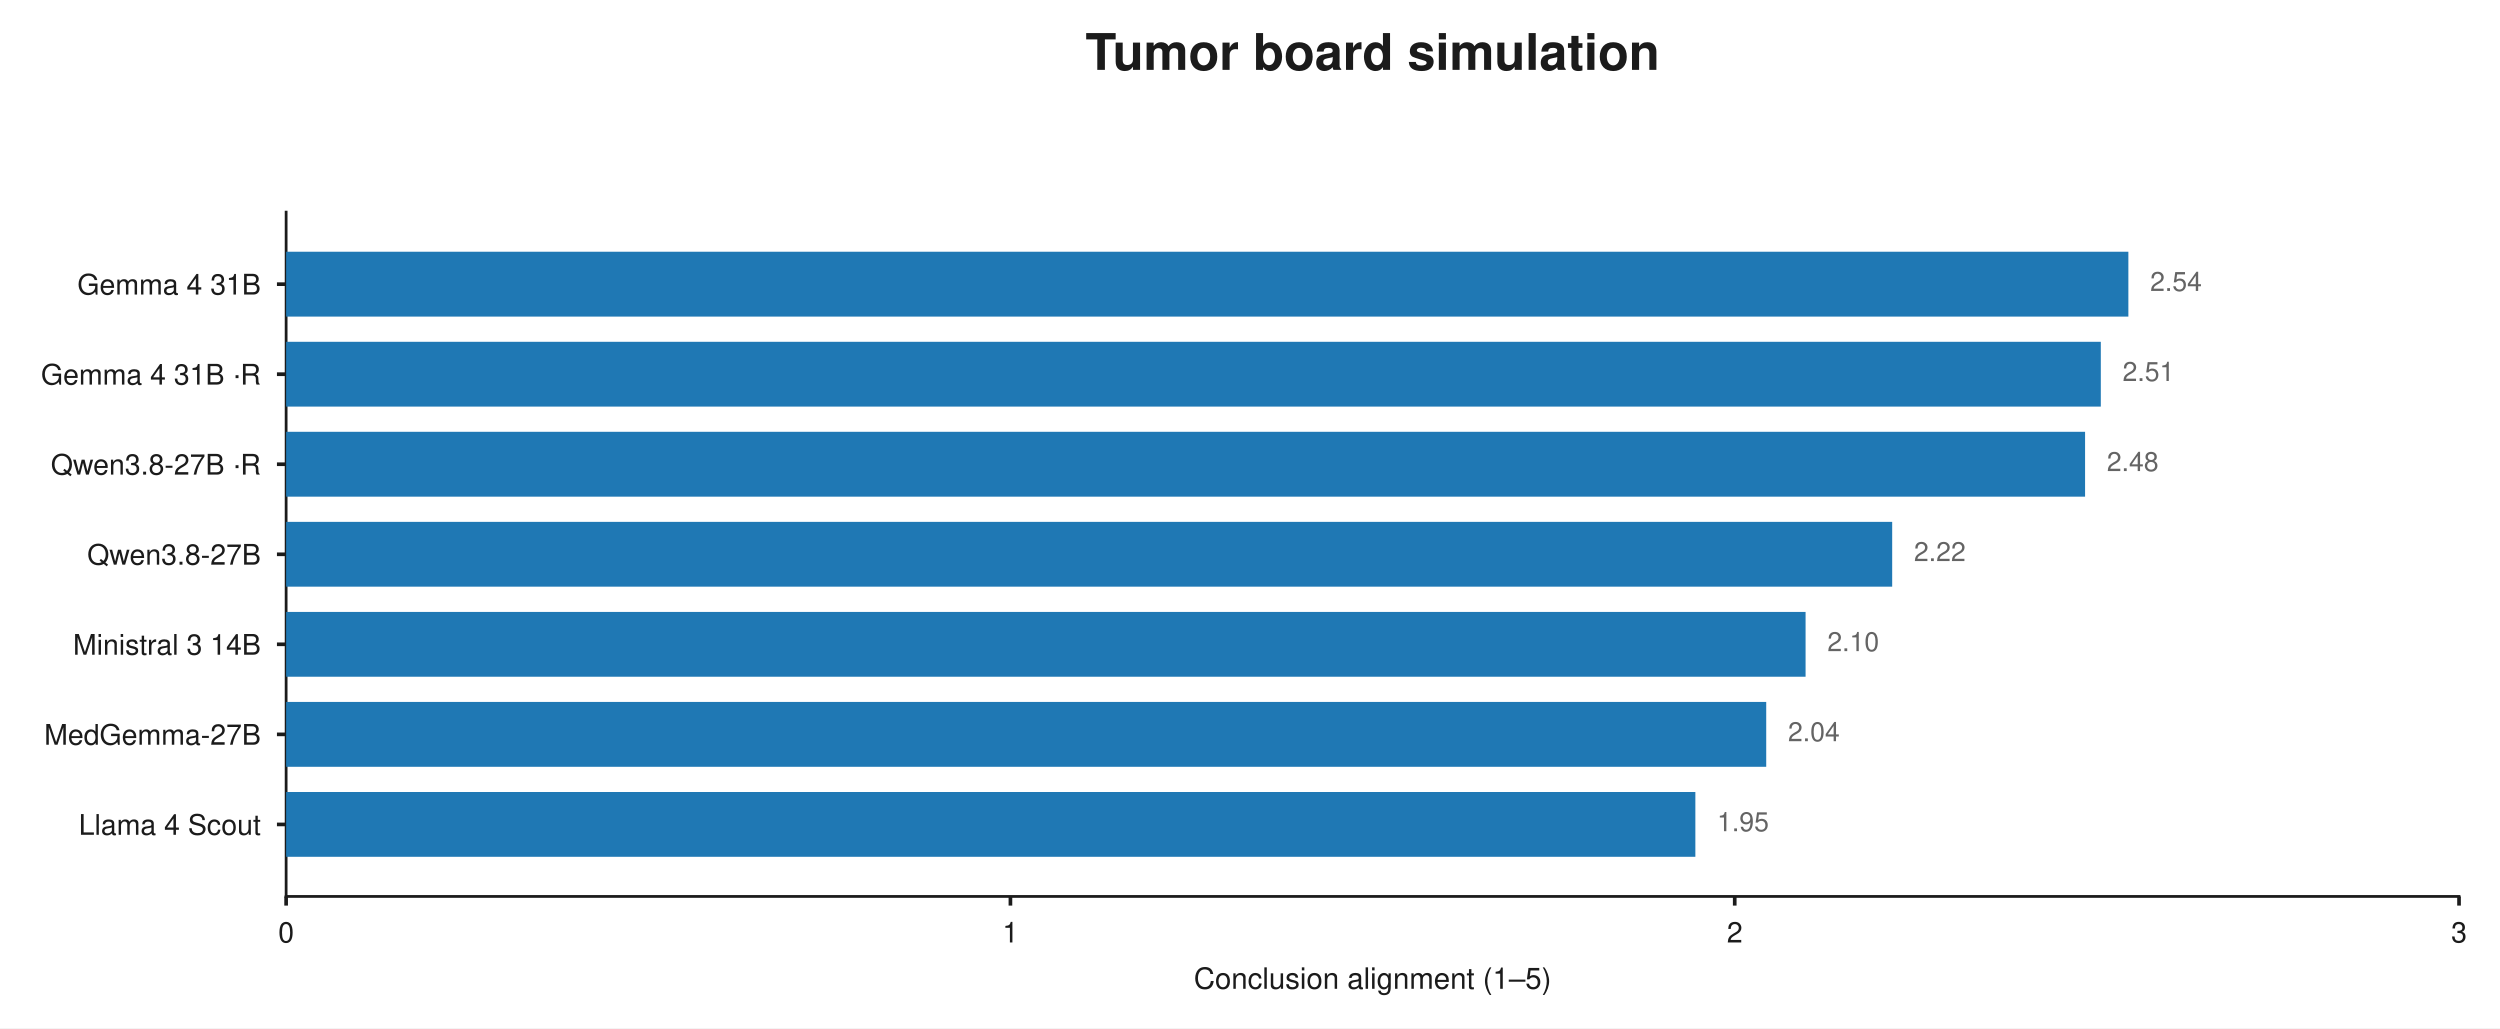
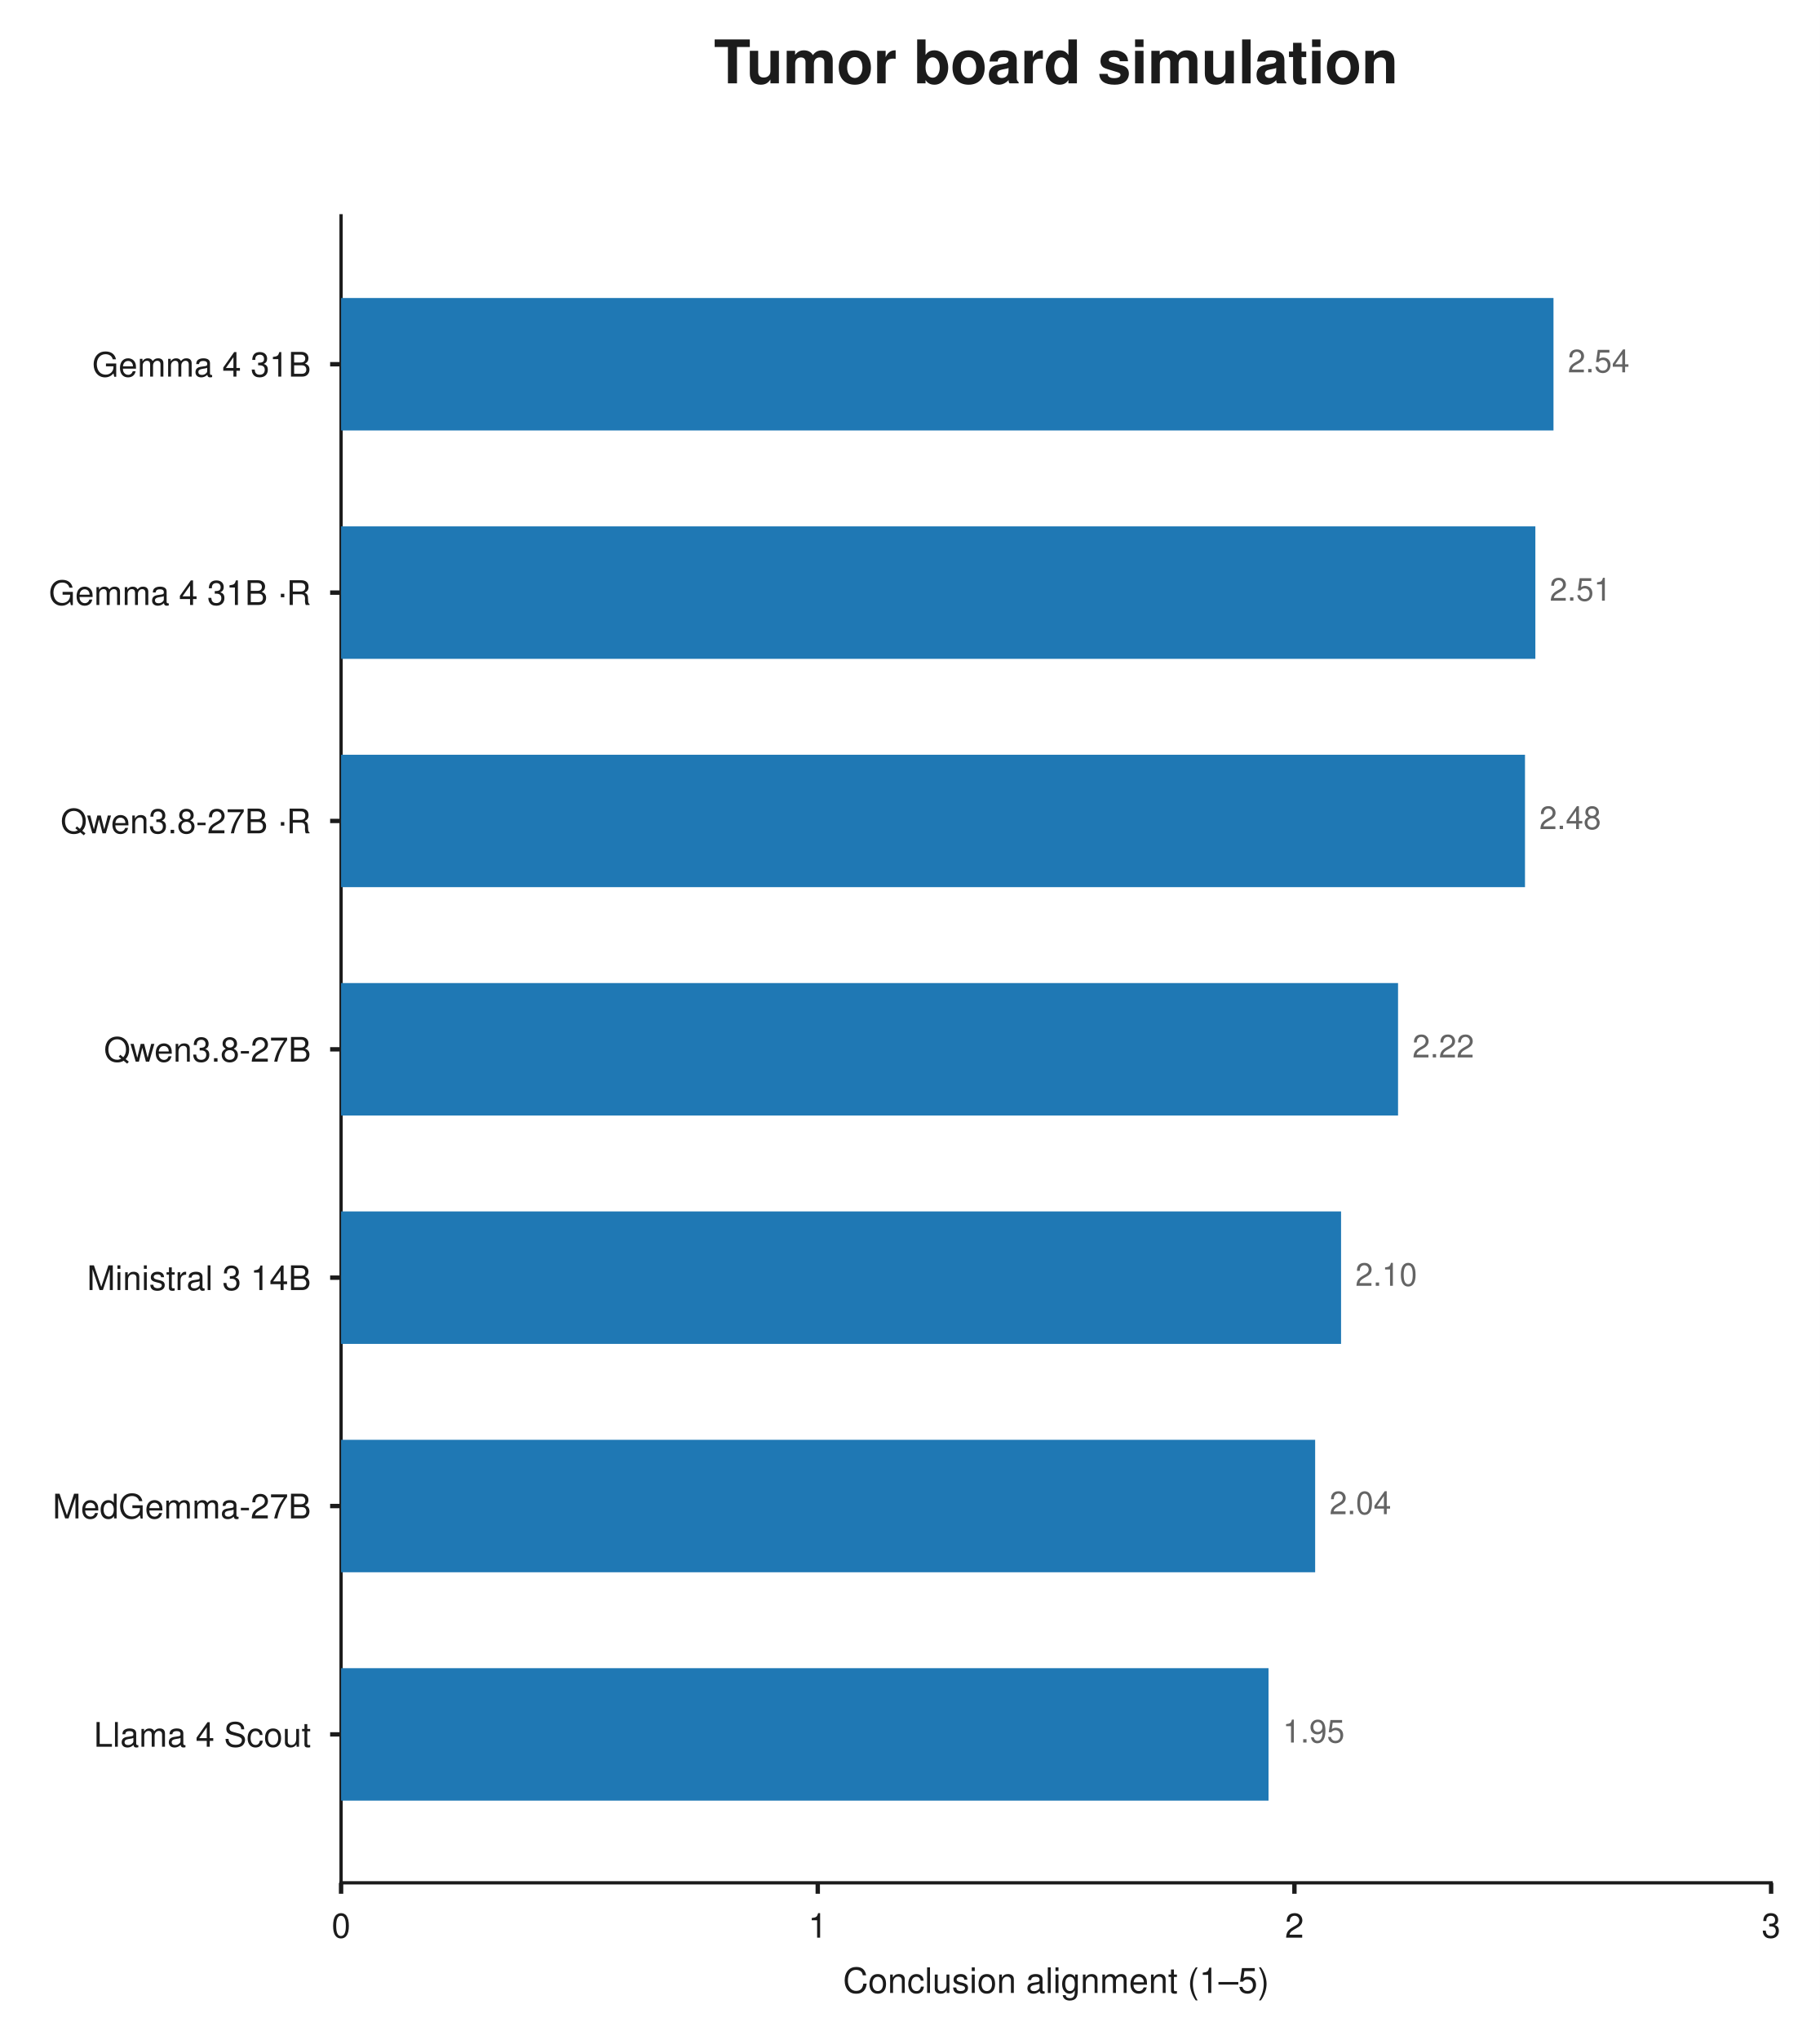
- <svg xmlns="http://www.w3.org/2000/svg" xmlns:xlink="http://www.w3.org/1999/xlink" width="544.483pt" height="223.947pt" viewBox="0 0 544.483 223.947" version="1.1">
+ <svg xmlns="http://www.w3.org/2000/svg" xmlns:xlink="http://www.w3.org/1999/xlink" width="332.505pt" height="372.608pt" viewBox="0 0 332.505 372.608" version="1.1">
  <defs>
    <style type="text/css">*{stroke-linejoin: round; stroke-linecap: butt}</style>
  </defs>
  <g id="figure_1">
    <g id="patch_1">
-       <path d="M 0 223.947  L 544.483 223.947  L 544.483 -0  L 0 -0  z " style="fill: #ffffff" />
+       <path d="M 0 372.608  L 332.505 372.608  L 332.505 0  L 0 0  z " style="fill: #ffffff" />
    </g>
    <g id="axes_1">
      <g id="patch_2">
-         <path d="M 62.316 195.239  L 535.56 195.239  L 535.56 46.199  L 62.316 46.199  z " style="fill: #ffffff" />
+         <path d="M 62.316 343.9  L 323.582 343.9  L 323.582 39.416  L 62.316 39.416  z " style="fill: #ffffff" />
      </g>
      <g id="matplotlib.axis_1">
        <g id="xtick_1">
          <g id="line2d_1">
            <defs>
-               <path id="m43401917cc" d="M 0 0  L 0 2  " style="stroke: #1b1b1b; stroke-width: 0.8" />
+               <path id="m6bf479ea86" d="M 0 0  L 0 2  " style="stroke: #1b1b1b; stroke-width: 0.8" />
            </defs>
            <g>
-               <use xlink:href="#m43401917cc" x="62.316" y="195.239" style="fill: #1b1b1b; stroke: #1b1b1b; stroke-width: 0.8" />
+               <use xlink:href="#m6bf479ea86" x="62.316" y="343.9" style="fill: #1b1b1b; stroke: #1b1b1b; stroke-width: 0.8" />
            </g>
          </g>
          <g id="text_1">
-             <text style="font-size: 6.2px; font-family: 'Helvetica', 'Nimbus Sans', 'Arial', 'Liberation Sans', 'DejaVu Sans', sans-serif; text-anchor: middle; fill: #1b1b1b" x="62.316" y="205.259" transform="rotate(-0 62.3155 205.259)">0</text>
+             <text style="font-size: 6.2px; font-family: 'Helvetica', 'Nimbus Sans', 'Arial', 'Liberation Sans', 'DejaVu Sans', sans-serif; text-anchor: middle; fill: #1b1b1b" x="62.316" y="353.92" transform="rotate(-0 62.3155 353.92)">0</text>
          </g>
        </g>
        <g id="xtick_2">
          <g id="line2d_2">
            <g>
-               <use xlink:href="#m43401917cc" x="220.064" y="195.239" style="fill: #1b1b1b; stroke: #1b1b1b; stroke-width: 0.8" />
+               <use xlink:href="#m6bf479ea86" x="149.404" y="343.9" style="fill: #1b1b1b; stroke: #1b1b1b; stroke-width: 0.8" />
            </g>
          </g>
          <g id="text_2">
-             <text style="font-size: 6.2px; font-family: 'Helvetica', 'Nimbus Sans', 'Arial', 'Liberation Sans', 'DejaVu Sans', sans-serif; text-anchor: middle; fill: #1b1b1b" x="220.064" y="205.259" transform="rotate(-0 220.0635 205.259)">1</text>
+             <text style="font-size: 6.2px; font-family: 'Helvetica', 'Nimbus Sans', 'Arial', 'Liberation Sans', 'DejaVu Sans', sans-serif; text-anchor: middle; fill: #1b1b1b" x="149.404" y="353.92" transform="rotate(-0 149.4043 353.92)">1</text>
          </g>
        </g>
        <g id="xtick_3">
          <g id="line2d_3">
            <g>
-               <use xlink:href="#m43401917cc" x="377.812" y="195.239" style="fill: #1b1b1b; stroke: #1b1b1b; stroke-width: 0.8" />
+               <use xlink:href="#m6bf479ea86" x="236.493" y="343.9" style="fill: #1b1b1b; stroke: #1b1b1b; stroke-width: 0.8" />
            </g>
          </g>
          <g id="text_3">
-             <text style="font-size: 6.2px; font-family: 'Helvetica', 'Nimbus Sans', 'Arial', 'Liberation Sans', 'DejaVu Sans', sans-serif; text-anchor: middle; fill: #1b1b1b" x="377.812" y="205.259" transform="rotate(-0 377.8116 205.259)">2</text>
+             <text style="font-size: 6.2px; font-family: 'Helvetica', 'Nimbus Sans', 'Arial', 'Liberation Sans', 'DejaVu Sans', sans-serif; text-anchor: middle; fill: #1b1b1b" x="236.493" y="353.92" transform="rotate(-0 236.4931 353.92)">2</text>
          </g>
        </g>
        <g id="xtick_4">
          <g id="line2d_4">
            <g>
-               <use xlink:href="#m43401917cc" x="535.56" y="195.239" style="fill: #1b1b1b; stroke: #1b1b1b; stroke-width: 0.8" />
+               <use xlink:href="#m6bf479ea86" x="323.582" y="343.9" style="fill: #1b1b1b; stroke: #1b1b1b; stroke-width: 0.8" />
            </g>
          </g>
          <g id="text_4">
-             <text style="font-size: 6.2px; font-family: 'Helvetica', 'Nimbus Sans', 'Arial', 'Liberation Sans', 'DejaVu Sans', sans-serif; text-anchor: middle; fill: #1b1b1b" x="535.56" y="205.259" transform="rotate(-0 535.5596 205.259)">3</text>
+             <text style="font-size: 6.2px; font-family: 'Helvetica', 'Nimbus Sans', 'Arial', 'Liberation Sans', 'DejaVu Sans', sans-serif; text-anchor: middle; fill: #1b1b1b" x="323.582" y="353.92" transform="rotate(-0 323.582 353.92)">3</text>
          </g>
        </g>
        <g id="text_5">
-           <text style="font-size: 6.4px; font-family: 'Helvetica', 'Nimbus Sans', 'Arial', 'Liberation Sans', 'DejaVu Sans', sans-serif; text-anchor: middle; fill: #1b1b1b" x="298.938" y="215.352" transform="rotate(-0 298.9375 215.3524)">Conclusion alignment  (1–5)</text>
+           <text style="font-size: 6.4px; font-family: 'Helvetica', 'Nimbus Sans', 'Arial', 'Liberation Sans', 'DejaVu Sans', sans-serif; text-anchor: middle; fill: #1b1b1b" x="192.949" y="364.013" transform="rotate(-0 192.9487 364.0134)">Conclusion alignment  (1–5)</text>
        </g>
      </g>
      <g id="matplotlib.axis_2">
        <g id="ytick_1">
          <g id="line2d_5">
            <defs>
-               <path id="m8b45a742c7" d="M 0 0  L -2 0  " style="stroke: #1b1b1b; stroke-width: 0.8" />
+               <path id="m2f5a0b1752" d="M 0 0  L -2 0  " style="stroke: #1b1b1b; stroke-width: 0.8" />
            </defs>
            <g>
-               <use xlink:href="#m8b45a742c7" x="62.316" y="179.55" style="fill: #1b1b1b; stroke: #1b1b1b; stroke-width: 0.8" />
+               <use xlink:href="#m2f5a0b1752" x="62.316" y="316.788" style="fill: #1b1b1b; stroke: #1b1b1b; stroke-width: 0.8" />
            </g>
          </g>
          <g id="text_6">
-             <text style="font-size: 6.2px; font-family: 'Helvetica', 'Nimbus Sans', 'Arial', 'Liberation Sans', 'DejaVu Sans', sans-serif; text-anchor: end; fill: #1b1b1b" x="56.816" y="181.81" transform="rotate(-0 56.8155 181.8105)">Llama 4 Scout</text>
+             <text style="font-size: 6.2px; font-family: 'Helvetica', 'Nimbus Sans', 'Arial', 'Liberation Sans', 'DejaVu Sans', sans-serif; text-anchor: end; fill: #1b1b1b" x="56.816" y="319.048" transform="rotate(-0 56.8155 319.0483)">Llama 4 Scout</text>
          </g>
        </g>
        <g id="ytick_2">
          <g id="line2d_6">
            <g>
-               <use xlink:href="#m8b45a742c7" x="62.316" y="159.94" style="fill: #1b1b1b; stroke: #1b1b1b; stroke-width: 0.8" />
+               <use xlink:href="#m2f5a0b1752" x="62.316" y="275.078" style="fill: #1b1b1b; stroke: #1b1b1b; stroke-width: 0.8" />
            </g>
          </g>
          <g id="text_7">
-             <text style="font-size: 6.2px; font-family: 'Helvetica', 'Nimbus Sans', 'Arial', 'Liberation Sans', 'DejaVu Sans', sans-serif; text-anchor: end; fill: #1b1b1b" x="56.816" y="162.2" transform="rotate(-0 56.8155 162.1999)">MedGemma-27B</text>
+             <text style="font-size: 6.2px; font-family: 'Helvetica', 'Nimbus Sans', 'Arial', 'Liberation Sans', 'DejaVu Sans', sans-serif; text-anchor: end; fill: #1b1b1b" x="56.816" y="277.338" transform="rotate(-0 56.8155 277.3383)">MedGemma-27B</text>
          </g>
        </g>
        <g id="ytick_3">
          <g id="line2d_7">
            <g>
-               <use xlink:href="#m8b45a742c7" x="62.316" y="140.329" style="fill: #1b1b1b; stroke: #1b1b1b; stroke-width: 0.8" />
+               <use xlink:href="#m2f5a0b1752" x="62.316" y="233.368" style="fill: #1b1b1b; stroke: #1b1b1b; stroke-width: 0.8" />
            </g>
          </g>
          <g id="text_8">
-             <text style="font-size: 6.2px; font-family: 'Helvetica', 'Nimbus Sans', 'Arial', 'Liberation Sans', 'DejaVu Sans', sans-serif; text-anchor: end; fill: #1b1b1b" x="56.816" y="142.589" transform="rotate(-0 56.8155 142.5894)">Ministral 3 14B</text>
+             <text style="font-size: 6.2px; font-family: 'Helvetica', 'Nimbus Sans', 'Arial', 'Liberation Sans', 'DejaVu Sans', sans-serif; text-anchor: end; fill: #1b1b1b" x="56.816" y="235.628" transform="rotate(-0 56.8155 235.6282)">Ministral 3 14B</text>
          </g>
        </g>
        <g id="ytick_4">
          <g id="line2d_8">
            <g>
-               <use xlink:href="#m8b45a742c7" x="62.316" y="120.719" style="fill: #1b1b1b; stroke: #1b1b1b; stroke-width: 0.8" />
+               <use xlink:href="#m2f5a0b1752" x="62.316" y="191.658" style="fill: #1b1b1b; stroke: #1b1b1b; stroke-width: 0.8" />
            </g>
          </g>
          <g id="text_9">
-             <text style="font-size: 6.2px; font-family: 'Helvetica', 'Nimbus Sans', 'Arial', 'Liberation Sans', 'DejaVu Sans', sans-serif; text-anchor: end; fill: #1b1b1b" x="56.816" y="122.979" transform="rotate(-0 56.8155 122.9789)">Qwen3.8-27B</text>
+             <text style="font-size: 6.2px; font-family: 'Helvetica', 'Nimbus Sans', 'Arial', 'Liberation Sans', 'DejaVu Sans', sans-serif; text-anchor: end; fill: #1b1b1b" x="56.816" y="193.918" transform="rotate(-0 56.8155 193.9181)">Qwen3.8-27B</text>
          </g>
        </g>
        <g id="ytick_5">
          <g id="line2d_9">
            <g>
-               <use xlink:href="#m8b45a742c7" x="62.316" y="101.108" style="fill: #1b1b1b; stroke: #1b1b1b; stroke-width: 0.8" />
+               <use xlink:href="#m2f5a0b1752" x="62.316" y="149.948" style="fill: #1b1b1b; stroke: #1b1b1b; stroke-width: 0.8" />
            </g>
          </g>
          <g id="text_10">
-             <text style="font-size: 6.2px; font-family: 'Helvetica', 'Nimbus Sans', 'Arial', 'Liberation Sans', 'DejaVu Sans', sans-serif; text-anchor: end; fill: #1b1b1b" x="56.816" y="103.368" transform="rotate(-0 56.8155 103.3684)">Qwen3.8-27B  ·R</text>
+             <text style="font-size: 6.2px; font-family: 'Helvetica', 'Nimbus Sans', 'Arial', 'Liberation Sans', 'DejaVu Sans', sans-serif; text-anchor: end; fill: #1b1b1b" x="56.816" y="152.208" transform="rotate(-0 56.8155 152.2081)">Qwen3.8-27B  ·R</text>
          </g>
        </g>
        <g id="ytick_6">
          <g id="line2d_10">
            <g>
-               <use xlink:href="#m8b45a742c7" x="62.316" y="81.498" style="fill: #1b1b1b; stroke: #1b1b1b; stroke-width: 0.8" />
+               <use xlink:href="#m2f5a0b1752" x="62.316" y="108.238" style="fill: #1b1b1b; stroke: #1b1b1b; stroke-width: 0.8" />
            </g>
          </g>
          <g id="text_11">
-             <text style="font-size: 6.2px; font-family: 'Helvetica', 'Nimbus Sans', 'Arial', 'Liberation Sans', 'DejaVu Sans', sans-serif; text-anchor: end; fill: #1b1b1b" x="56.816" y="83.758" transform="rotate(-0 56.8155 83.75784)">Gemma 4 31B  ·R</text>
+             <text style="font-size: 6.2px; font-family: 'Helvetica', 'Nimbus Sans', 'Arial', 'Liberation Sans', 'DejaVu Sans', sans-serif; text-anchor: end; fill: #1b1b1b" x="56.816" y="110.498" transform="rotate(-0 56.8155 110.498)">Gemma 4 31B  ·R</text>
          </g>
        </g>
        <g id="ytick_7">
          <g id="line2d_11">
            <g>
-               <use xlink:href="#m8b45a742c7" x="62.316" y="61.887" style="fill: #1b1b1b; stroke: #1b1b1b; stroke-width: 0.8" />
+               <use xlink:href="#m2f5a0b1752" x="62.316" y="66.528" style="fill: #1b1b1b; stroke: #1b1b1b; stroke-width: 0.8" />
            </g>
          </g>
          <g id="text_12">
-             <text style="font-size: 6.2px; font-family: 'Helvetica', 'Nimbus Sans', 'Arial', 'Liberation Sans', 'DejaVu Sans', sans-serif; text-anchor: end; fill: #1b1b1b" x="56.816" y="64.147" transform="rotate(-0 56.8155 64.14732)">Gemma 4 31B</text>
+             <text style="font-size: 6.2px; font-family: 'Helvetica', 'Nimbus Sans', 'Arial', 'Liberation Sans', 'DejaVu Sans', sans-serif; text-anchor: end; fill: #1b1b1b" x="56.816" y="68.788" transform="rotate(-0 56.8155 68.78795)">Gemma 4 31B</text>
          </g>
        </g>
      </g>
      <g id="patch_3">
-         <path d="M 62.316 195.239  L 62.316 46.199  " style="fill: none; stroke: #1b1b1b; stroke-width: 0.6; stroke-linejoin: miter; stroke-linecap: square" />
+         <path d="M 62.316 343.9  L 62.316 39.416  " style="fill: none; stroke: #1b1b1b; stroke-width: 0.6; stroke-linejoin: miter; stroke-linecap: square" />
      </g>
      <g id="patch_4">
-         <path d="M 62.316 195.239  L 535.56 195.239  " style="fill: none; stroke: #1b1b1b; stroke-width: 0.6; stroke-linejoin: miter; stroke-linecap: square" />
+         <path d="M 62.316 343.9  L 323.582 343.9  " style="fill: none; stroke: #1b1b1b; stroke-width: 0.6; stroke-linejoin: miter; stroke-linecap: square" />
      </g>
      <g id="patch_5">
-         <path d="M 62.316 186.61  L 369.238 186.61  L 369.238 172.491  L 62.316 172.491  z " clip-path="url(#p766e644709)" style="fill: #1f78b4" />
+         <path d="M 62.316 328.884  L 231.76 328.884  L 231.76 304.692  L 62.316 304.692  z " clip-path="url(#p908f32d0e1)" style="fill: #1f78b4" />
      </g>
      <g id="patch_6">
-         <path d="M 62.316 167  L 384.67 167  L 384.67 152.88  L 62.316 152.88  z " clip-path="url(#p766e644709)" style="fill: #1f78b4" />
+         <path d="M 62.316 287.174  L 240.28 287.174  L 240.28 262.982  L 62.316 262.982  z " clip-path="url(#p908f32d0e1)" style="fill: #1f78b4" />
      </g>
      <g id="patch_7">
-         <path d="M 62.316 147.389  L 393.243 147.389  L 393.243 133.27  L 62.316 133.27  z " clip-path="url(#p766e644709)" style="fill: #1f78b4" />
+         <path d="M 62.316 245.464  L 245.013 245.464  L 245.013 221.272  L 62.316 221.272  z " clip-path="url(#p908f32d0e1)" style="fill: #1f78b4" />
      </g>
      <g id="patch_8">
-         <path d="M 62.316 127.779  L 412.105 127.779  L 412.105 113.659  L 62.316 113.659  z " clip-path="url(#p766e644709)" style="fill: #1f78b4" />
+         <path d="M 62.316 203.754  L 255.425 203.754  L 255.425 179.562  L 62.316 179.562  z " clip-path="url(#p908f32d0e1)" style="fill: #1f78b4" />
      </g>
      <g id="patch_9">
-         <path d="M 62.316 108.168  L 454.114 108.168  L 454.114 94.048  L 62.316 94.048  z " clip-path="url(#p766e644709)" style="fill: #1f78b4" />
+         <path d="M 62.316 162.044  L 278.618 162.044  L 278.618 137.852  L 62.316 137.852  z " clip-path="url(#p908f32d0e1)" style="fill: #1f78b4" />
      </g>
      <g id="patch_10">
-         <path d="M 62.316 88.558  L 457.543 88.558  L 457.543 74.438  L 62.316 74.438  z " clip-path="url(#p766e644709)" style="fill: #1f78b4" />
+         <path d="M 62.316 120.334  L 280.511 120.334  L 280.511 96.142  L 62.316 96.142  z " clip-path="url(#p908f32d0e1)" style="fill: #1f78b4" />
      </g>
      <g id="patch_11">
-         <path d="M 62.316 68.947  L 463.544 68.947  L 463.544 54.827  L 62.316 54.827  z " clip-path="url(#p766e644709)" style="fill: #1f78b4" />
+         <path d="M 62.316 78.624  L 283.824 78.624  L 283.824 54.432  L 62.316 54.432  z " clip-path="url(#p908f32d0e1)" style="fill: #1f78b4" />
      </g>
      <g id="text_13">
-         <text style="font-size: 5.8px; font-family: 'Helvetica', 'Nimbus Sans', 'Arial', 'Liberation Sans', 'DejaVu Sans', sans-serif; text-anchor: start; fill: #646464" x="373.971" y="181.033" transform="rotate(-0 373.9707 181.0326)">1.95</text>
+         <text style="font-size: 5.8px; font-family: 'Helvetica', 'Nimbus Sans', 'Arial', 'Liberation Sans', 'DejaVu Sans', sans-serif; text-anchor: start; fill: #646464" x="234.373" y="318.27" transform="rotate(-0 234.3727 318.2704)">1.95</text>
      </g>
      <g id="text_14">
-         <text style="font-size: 5.8px; font-family: 'Helvetica', 'Nimbus Sans', 'Arial', 'Liberation Sans', 'DejaVu Sans', sans-serif; text-anchor: start; fill: #646464" x="389.403" y="161.422" transform="rotate(-0 389.4026 161.422)">2.04</text>
+         <text style="font-size: 5.8px; font-family: 'Helvetica', 'Nimbus Sans', 'Arial', 'Liberation Sans', 'DejaVu Sans', sans-serif; text-anchor: start; fill: #646464" x="242.892" y="276.56" transform="rotate(-0 242.8923 276.5603)">2.04</text>
      </g>
      <g id="text_15">
-         <text style="font-size: 5.8px; font-family: 'Helvetica', 'Nimbus Sans', 'Arial', 'Liberation Sans', 'DejaVu Sans', sans-serif; text-anchor: start; fill: #646464" x="397.976" y="141.811" transform="rotate(-0 397.9759 141.8115)">2.10</text>
+         <text style="font-size: 5.8px; font-family: 'Helvetica', 'Nimbus Sans', 'Arial', 'Liberation Sans', 'DejaVu Sans', sans-serif; text-anchor: start; fill: #646464" x="247.625" y="234.85" transform="rotate(-0 247.6254 234.8503)">2.10</text>
      </g>
      <g id="text_16">
-         <text style="font-size: 5.8px; font-family: 'Helvetica', 'Nimbus Sans', 'Arial', 'Liberation Sans', 'DejaVu Sans', sans-serif; text-anchor: start; fill: #646464" x="416.837" y="122.201" transform="rotate(-0 416.8371 122.201)">2.22</text>
+         <text style="font-size: 5.8px; font-family: 'Helvetica', 'Nimbus Sans', 'Arial', 'Liberation Sans', 'DejaVu Sans', sans-serif; text-anchor: start; fill: #646464" x="258.038" y="193.14" transform="rotate(-0 258.0382 193.1402)">2.22</text>
      </g>
      <g id="text_17">
-         <text style="font-size: 5.8px; font-family: 'Helvetica', 'Nimbus Sans', 'Arial', 'Liberation Sans', 'DejaVu Sans', sans-serif; text-anchor: start; fill: #646464" x="458.846" y="102.59" transform="rotate(-0 458.846 102.5904)">2.48</text>
+         <text style="font-size: 5.8px; font-family: 'Helvetica', 'Nimbus Sans', 'Arial', 'Liberation Sans', 'DejaVu Sans', sans-serif; text-anchor: start; fill: #646464" x="281.23" y="151.43" transform="rotate(-0 281.2303 151.4302)">2.48</text>
      </g>
      <g id="text_18">
-         <text style="font-size: 5.8px; font-family: 'Helvetica', 'Nimbus Sans', 'Arial', 'Liberation Sans', 'DejaVu Sans', sans-serif; text-anchor: start; fill: #646464" x="462.275" y="82.98" transform="rotate(-0 462.2753 82.97992)">2.51</text>
+         <text style="font-size: 5.8px; font-family: 'Helvetica', 'Nimbus Sans', 'Arial', 'Liberation Sans', 'DejaVu Sans', sans-serif; text-anchor: start; fill: #646464" x="283.124" y="109.72" transform="rotate(-0 283.1235 109.7201)">2.51</text>
      </g>
      <g id="text_19">
-         <text style="font-size: 5.8px; font-family: 'Helvetica', 'Nimbus Sans', 'Arial', 'Liberation Sans', 'DejaVu Sans', sans-serif; text-anchor: start; fill: #646464" x="468.277" y="63.369" transform="rotate(-0 468.2766 63.36939)">2.54</text>
+         <text style="font-size: 5.8px; font-family: 'Helvetica', 'Nimbus Sans', 'Arial', 'Liberation Sans', 'DejaVu Sans', sans-serif; text-anchor: start; fill: #646464" x="286.437" y="68.01" transform="rotate(-0 286.4367 68.01003)">2.54</text>
      </g>
    </g>
    <g id="text_20">
-       <text style="font-weight: 700; font-size: 11px; font-family: 'Helvetica', 'Nimbus Sans', 'Arial', 'Liberation Sans', 'DejaVu Sans', sans-serif; text-anchor: middle; fill: #1b1b1b" x="298.938" y="15.22" transform="rotate(-0 298.9375 15.21969)">Tumor board simulation</text>
+       <text style="font-weight: 700; font-size: 11px; font-family: 'Helvetica', 'Nimbus Sans', 'Arial', 'Liberation Sans', 'DejaVu Sans', sans-serif; text-anchor: middle; fill: #1b1b1b" x="192.949" y="15.22" transform="rotate(-0 192.9487 15.21969)">Tumor board simulation</text>
    </g>
  </g>
  <defs>
-     <clipPath id="p766e644709">
-       <rect x="62.316" y="46.199" width="473.244" height="149.04" />
+     <clipPath id="p908f32d0e1">
+       <rect x="62.316" y="39.416" width="261.266" height="304.483" />
    </clipPath>
  </defs>
</svg>
